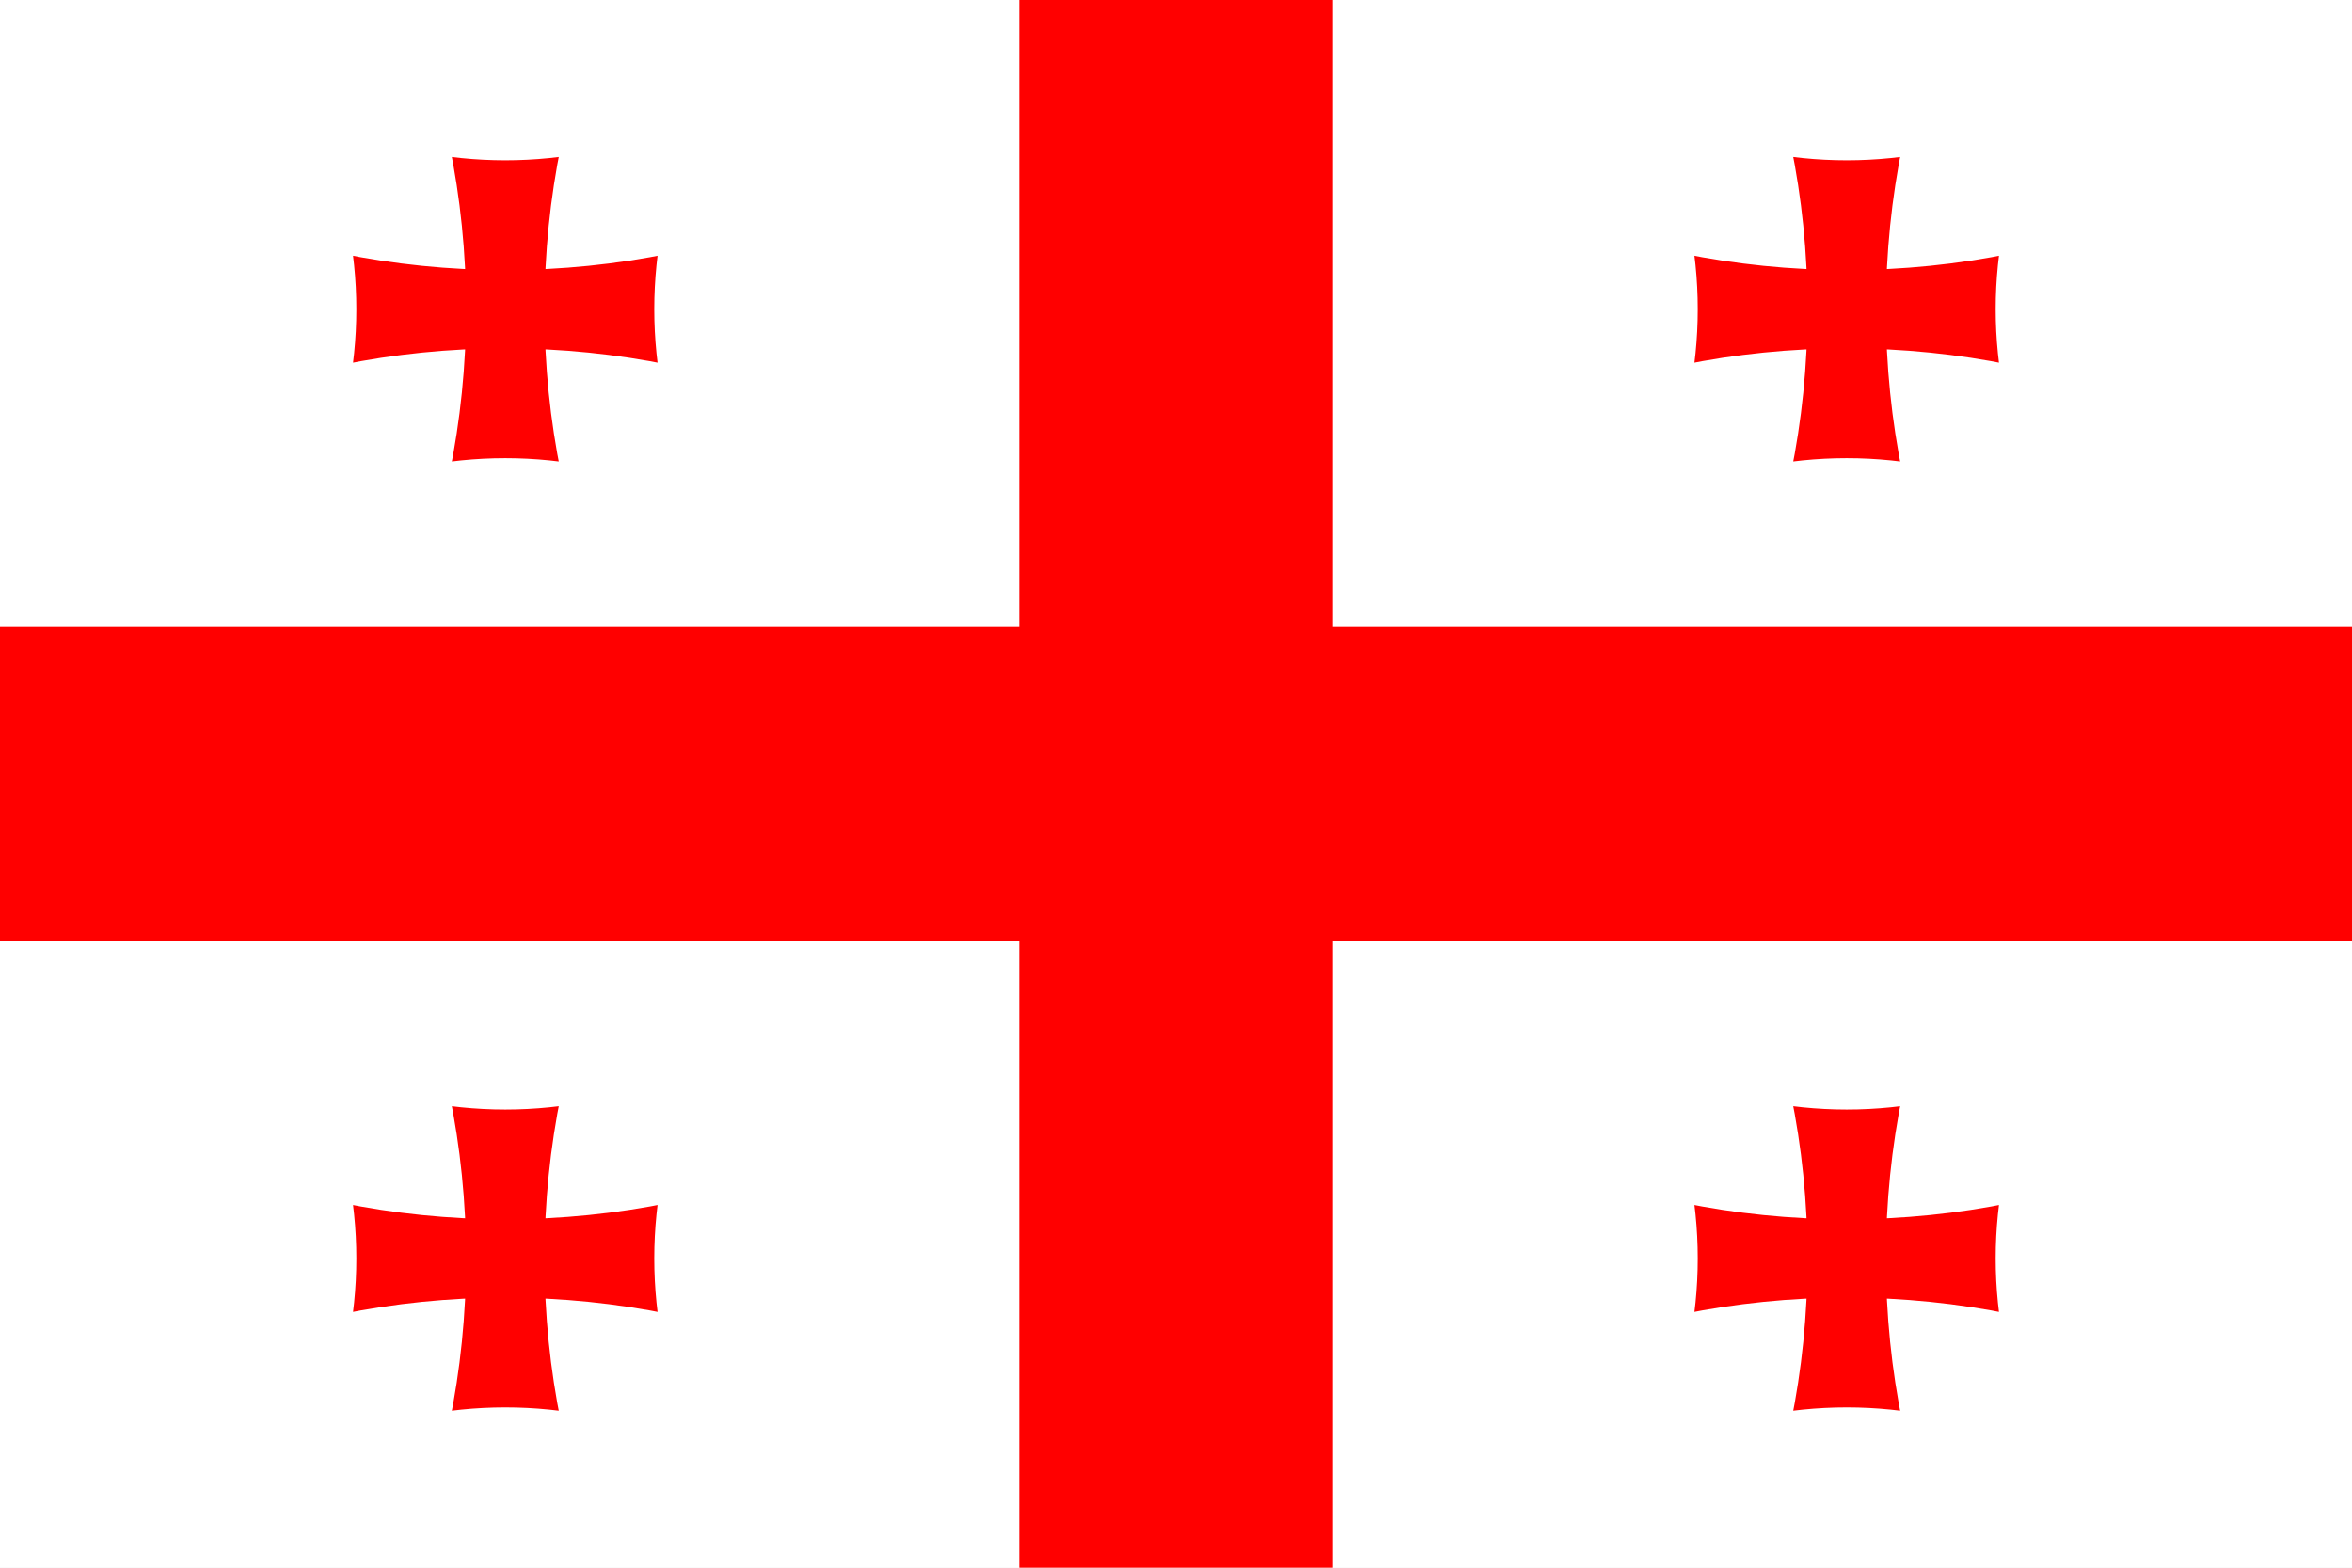
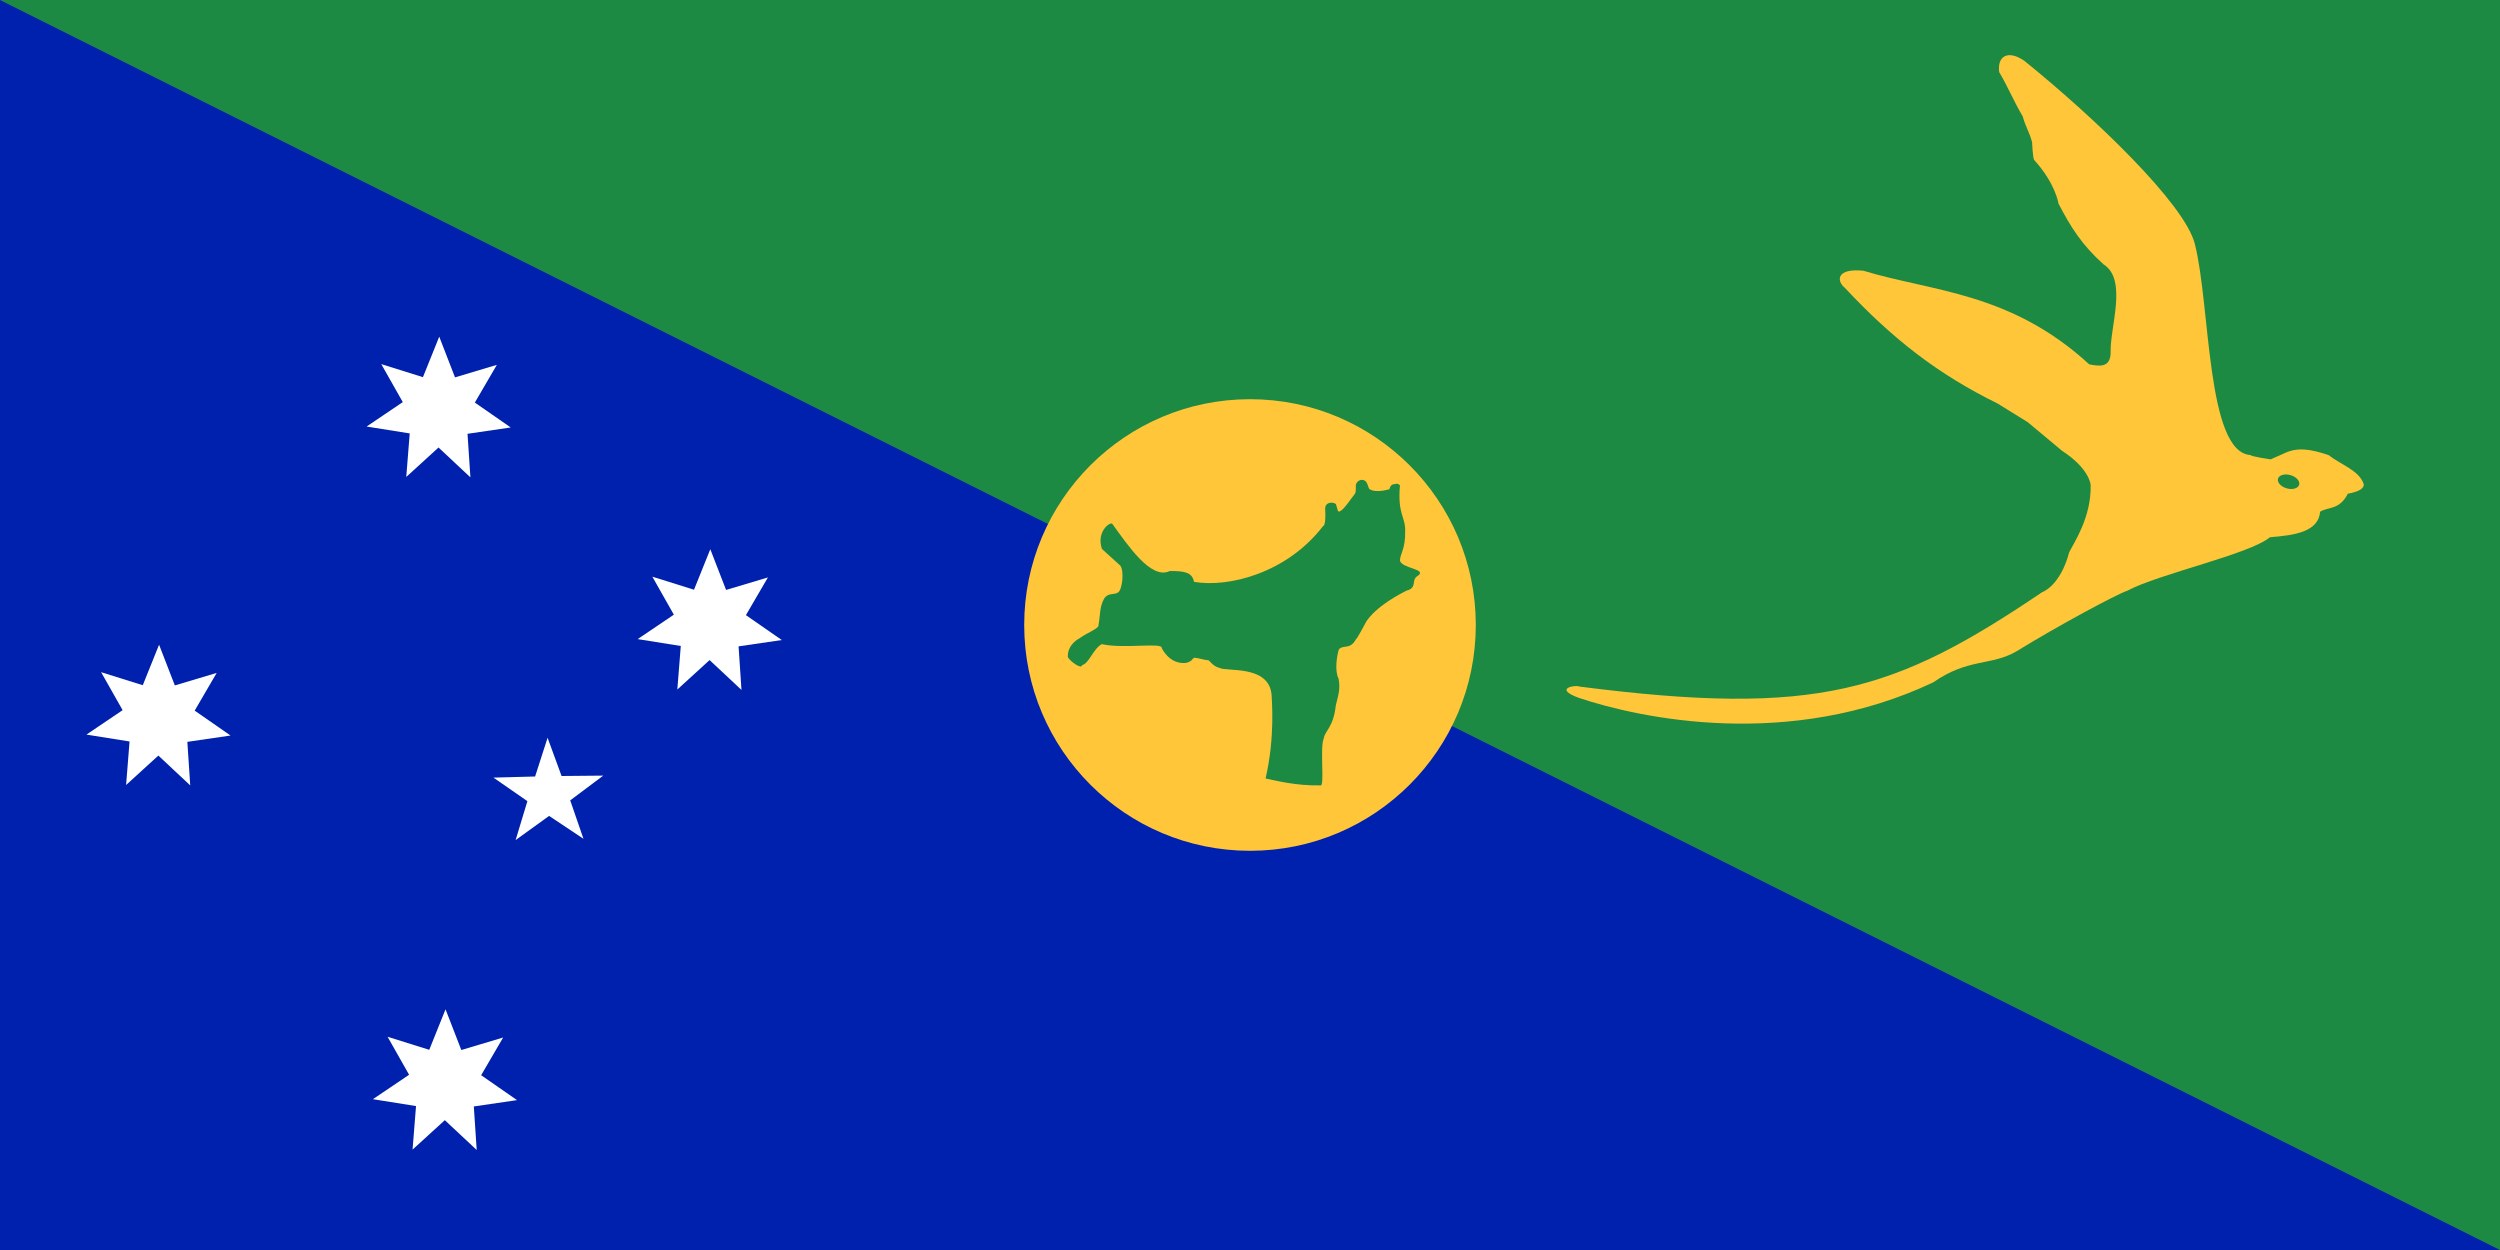
- <svg xmlns="http://www.w3.org/2000/svg" xmlns:xlink="http://www.w3.org/1999/xlink" viewBox="0 0 300 200">
-   <defs>
-     <g id="smallcross">
-       <clipPath id="vclip">
-         <path d="M-109,104 a104,104 0 0,0 0,-208 H109 a104,104 0 0,0 0,208 z" />
-       </clipPath>
-       <path id="varm" d="M-55,74 a55,55 0 0,1 110,0 V-74 a55,55 0 0,1 -110,0 z" clip-path="url(#vclip)" />
-       <use xlink:href="#varm" transform="rotate(90)" />
-     </g>
-   </defs>
-   <rect width="300" height="200" style="fill:#fff" />
-   <path d="m 130,0 0,80 -130,0 L 0,120 l 130,0 0,80 40,0 0,-80 130,0 0,-40 -130,0 L 170,0 130,0 z" style="fill:#ff0000" />
-   <use xlink:href="#smallcross" transform="translate(64.45,39.45)" fill="#f00" />
-   <use xlink:href="#smallcross" transform="translate(235.55,160.55)" fill="#f00" />
-   <use xlink:href="#smallcross" transform="translate(235.55,39.45)" fill="#f00" />
-   <use xlink:href="#smallcross" transform="translate(64.45,160.55)" fill="#f00" />
+ <svg xmlns="http://www.w3.org/2000/svg" xmlns:xlink="http://www.w3.org/1999/xlink" viewBox="0 0 1000 500">
+   <rect width="1000" height="500" fill="#0021ad" />
+   <path d="M0,0H1000V500z" fill="#1c8a42" />
+   <circle cx="500" cy="250" r="90.32" fill="#ffc639" />
+   <path fill="#1c8a42" d="m444.84,209.43c6.179,8.477,15.542,22.689,23.072,18.979,5.876,0.02,8.91,0.433,9.706,4.344,13.859,2.359,37.153-3.487,51.647-22.366,0,0,1.22,0.161,0.796-7.015,0.081-3.125,4.274-2.5,4.374-1.482,0.585,1.552,0.484,2.711,1.27,2.752,1.784-0.595,4.223-4.596,6.269-7.136,0.554-1.119,0.252-2.298,0.383-3.709,1.079-2.651,3.77-2.076,4.334-0.685,0.514,0.897,0.524,1.583,1.028,2.479,2.732,1.824,7.66,0.121,8.043,0.121,0.484-2.228,1.915-2.016,1.915-2.016,1.824-0.403,1.109-0.242,2.308,0.383-1.058,12.005,2.359,12.539,2.076,18.697,0.121,6.874-2.076,8.829-2.076,11.45,0.695,3.205,10.835,3.316,7.267,6.027-3.135,1.673,0.01,4.808-4.707,6.027-13.728,6.965-16.359,12.942-16.359,12.942s-3.447,6.511-3.83,6.511c-2.298,4.344-5.211,1.976-6.834,4.092-0.806,2.661-1.714,8.557-0.101,11.622,0.806,4.213-0.101,6.511-1.109,10.724-0.907,8.789-4.395,10.12-4.798,13.204-1.613,3.296,0.343,18.778-1.189,18.778-10.22,0.202-18.052-1.955-22.094-2.762,3.941-16.984,2.409-31.901,2.409-33.433-1.008-12.146-18.193-9.192-20.824-10.805-2.177-0.464-3.548-2.238-4.314-3.004-2.429-0.262-3.336-0.816-5.765-1.068-1.21,0.605-0.484,1.23-3.185,2.066-6.854,0.827-9.878-5.977-9.878-5.977,0.333-2.288-15.411,0.464-23.969-1.522-3.508,1.955-5.04,7.741-7.912,8.426-0.081,1.794-4.727-1.472-5.665-3.236-0.192-5.13,4.475-7.398,4.475-7.398,3.709-2.611,5.907-3.034,7.691-4.838,0.897-4.465,0.443-7.771,2.349-11.128,1.613-2.56,3.991-1.361,5.604-2.51,1.734-1.149,2.469-8.668,0.867-10.724,0,0-6.935-6.259-7.318-6.642-2.258-6.471,2.641-10.644,4.042-10.17z" />
+   <path fill="#ffc639" d="m877.93,97.555c-4.092-16.194-40.721-51.071-68.247-73.265-6.572-4.477-10.855-1.81-9.999,4.573,3.427,5.716,5.997,12,9.424,17.716,0.958,3.81,2.762,6.477,3.719,10.286,0,0,0.282,6.573,0.857,7.144,8.568,9.433,9.716,17.432,9.716,17.432,4.949,9.526,9.334,16.478,18.002,24.29,9.716,6.098,2.57,25.047,2.853,35.147,0,6.38-4.566,5.624-8.567,4.858-31.528-28.958-62.774-29.049-90.301-37.435-10.765-1.139-10.956,4.002-7.428,6.854,19.242,20.582,37.334,34.582,61.151,46.294,4.002,2.479,8.003,4.959,12.005,7.439,4.566,3.81,9.142,7.62,13.708,11.43,10.573,6.854,11.44,13.143,11.44,13.708,0.282,12.861-6.582,22.86-8.578,26.861-3.608,13.637-10.855,16.006-10.855,16.006-58.874,39.723-89.737,50.004-185.18,37.717-1.431-0.756-10.573,0.766,0,4.576,24.291,8.094,83.961,21.076,141.69-6.259,13.859-9.716,23.132-6.531,33.171-12.347,16.49-10.17,40.035-22.83,44.319-24.251,12.861-6.864,48.865-14.575,57.16-21.439,9.515-0.766,19.393-2.016,20.058-10.2,3.125-2.026,7.701-0.544,11.097-7.217,7.549-1.31,6.279-4.012,6.279-4.012-1.905-5.332-8.961-7.529-14-11.43-7.439-2.479-12.579-3.246-18.012-0.575-1.714,0.766-3.427,1.522-5.141,2.288,0,0-8.003-1.149-8.003-1.714-17.78-0.978-16.046-59.902-22.336-84.478z" />
+   <path fill="#1c8a42" d="m919.63,194.01a4.402,2.751,15.947,0,1,-8.396,-2.637,4.402,2.751,15.947,0,1,8.396,2.637z" />
+   <g fill="#fff">
+     <path id="s" d="m188.16,190.94-12.751-11.936-12.904,11.77,1.383-17.405-17.249-2.753,14.475-9.774-8.606-15.197,16.668,5.22,6.518-16.204,6.31,16.287,16.734-5.007-8.8,15.086,14.348,9.959-17.283,2.531,1.159,17.424z" />
+     <path d="m233.39,335.53-13.752-9.167-13.391,9.664,4.712-15.568-13.582-9.415,16.667-0.445,4.988-15.496,5.595,15.299,16.667-0.155-13.21,9.902,5.307,15.382z" />
+     <use xlink:href="#s" x="2.522" y="269.061" />
+     <use xlink:href="#s" x="-112.066" y="123.223" />
+     <use xlink:href="#s" x="108.427" y="85.027" />
+   </g>
</svg>
